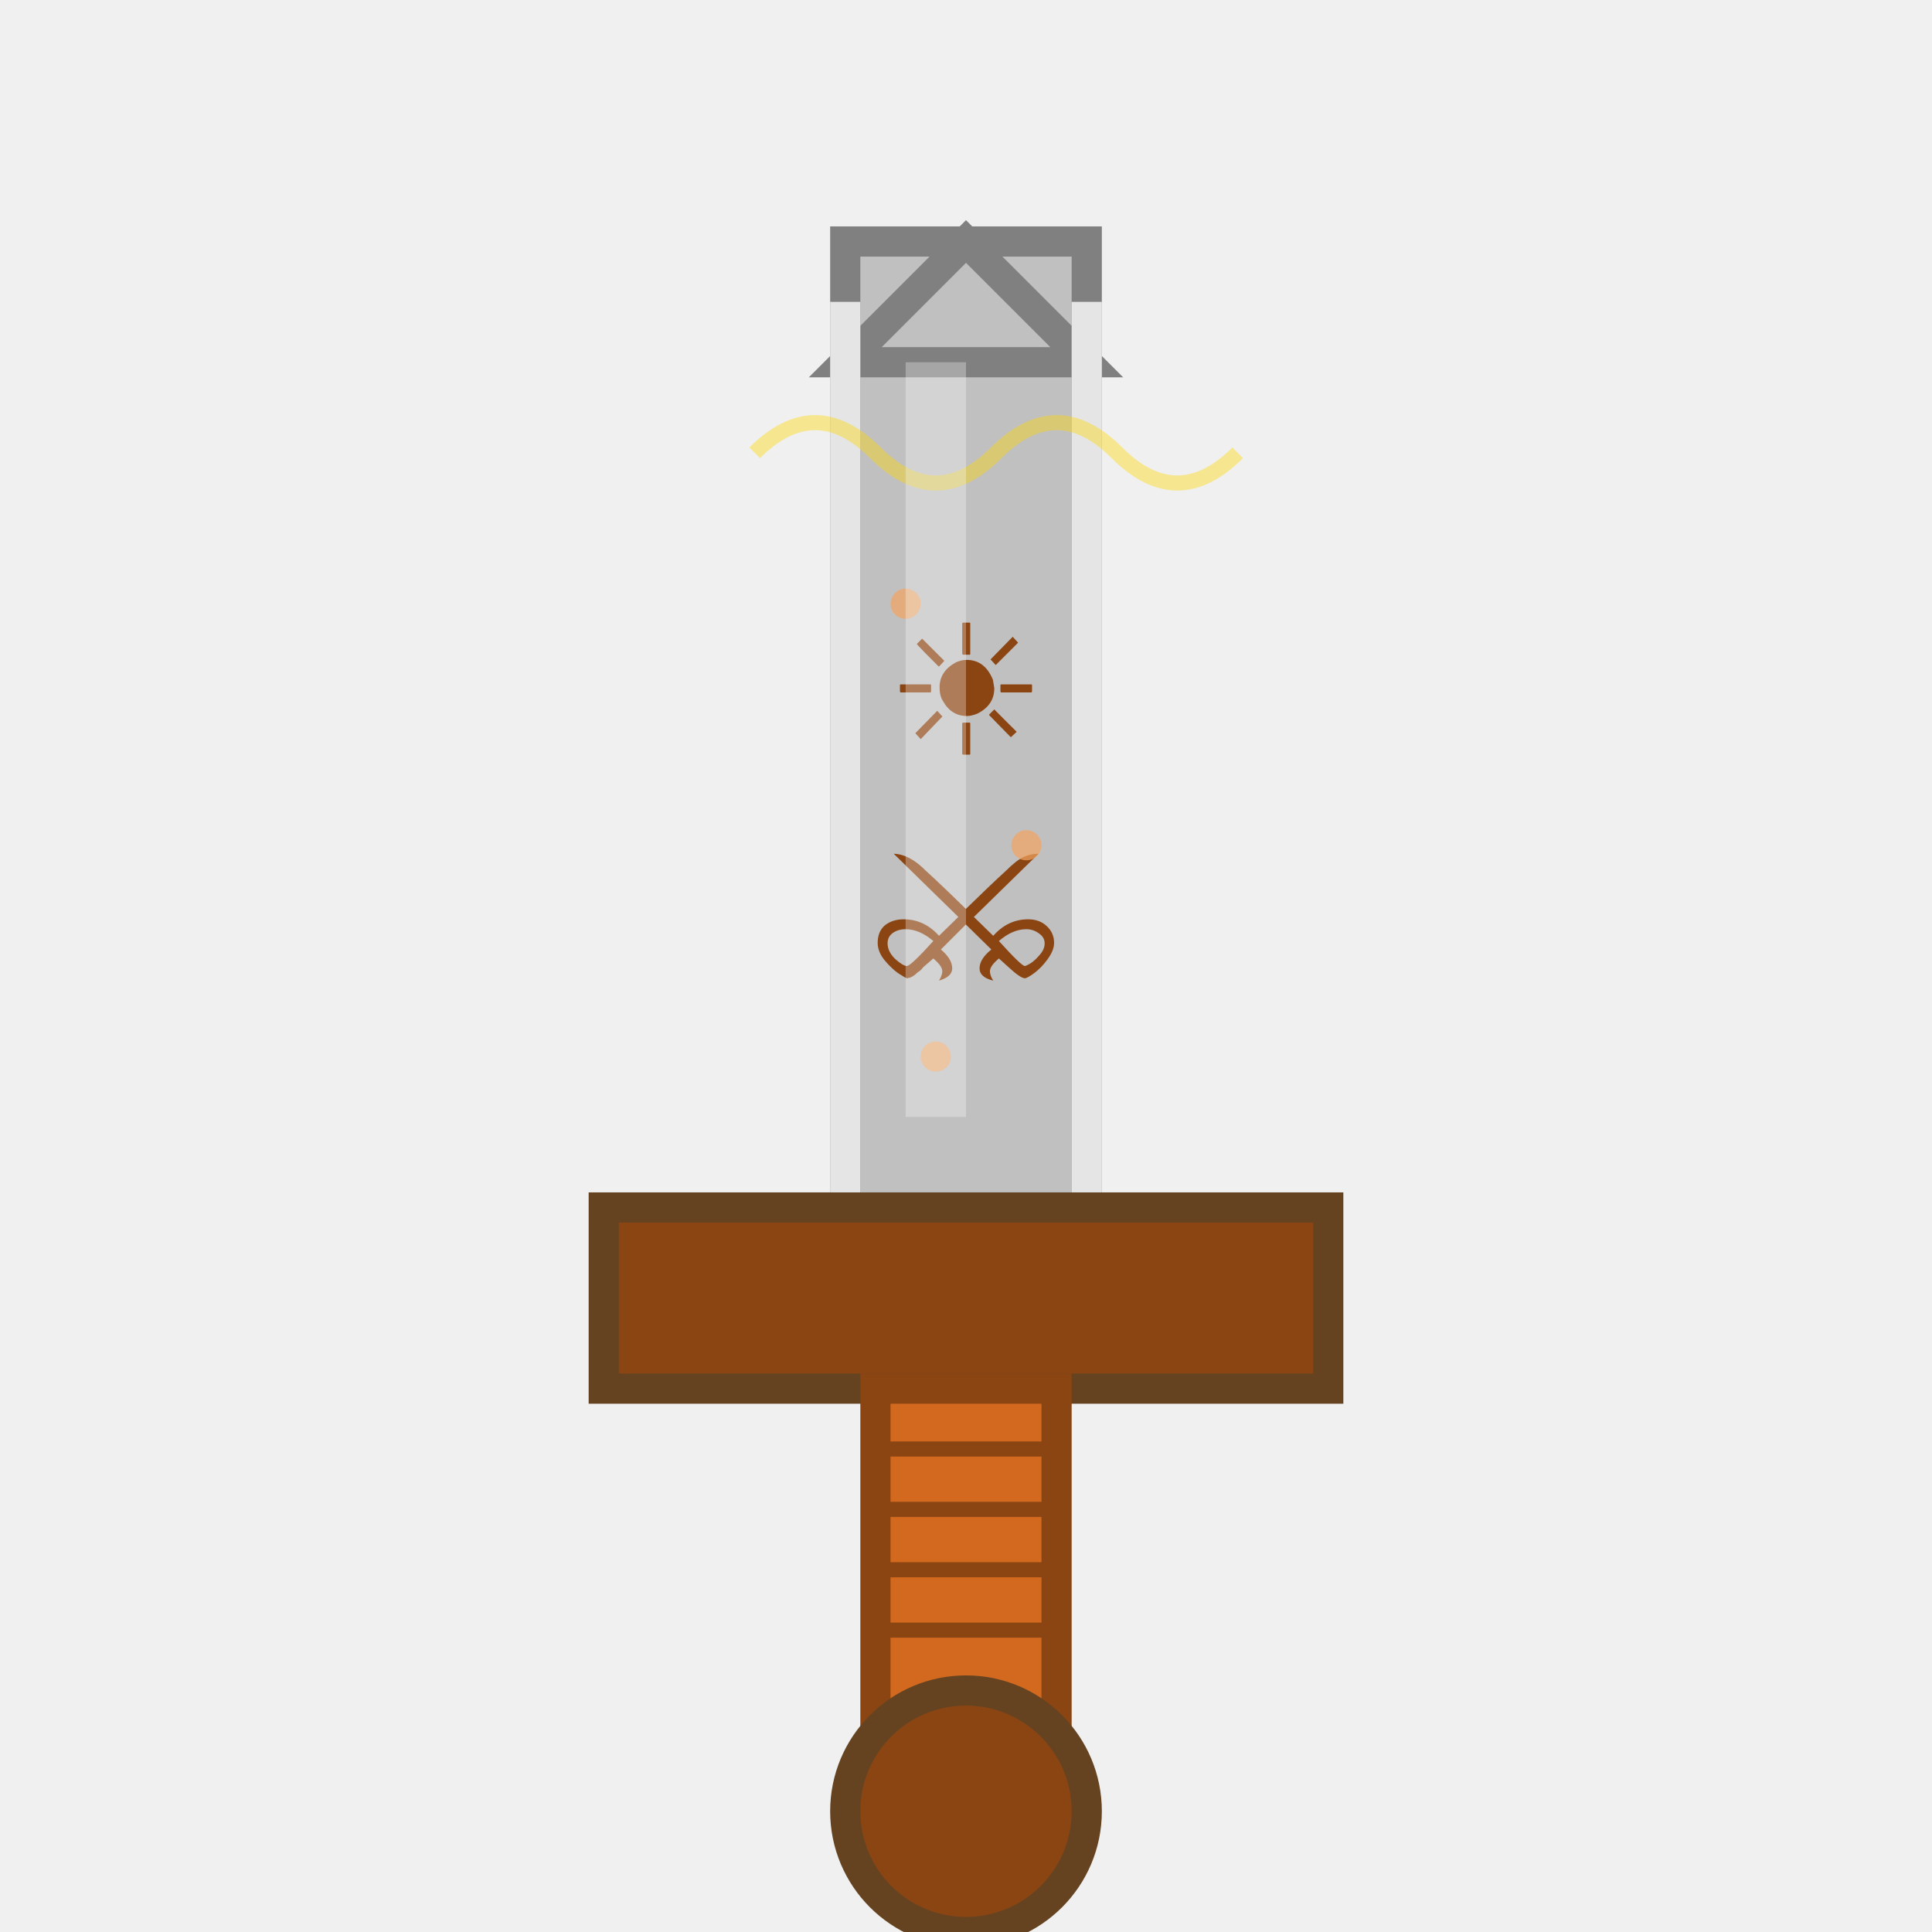
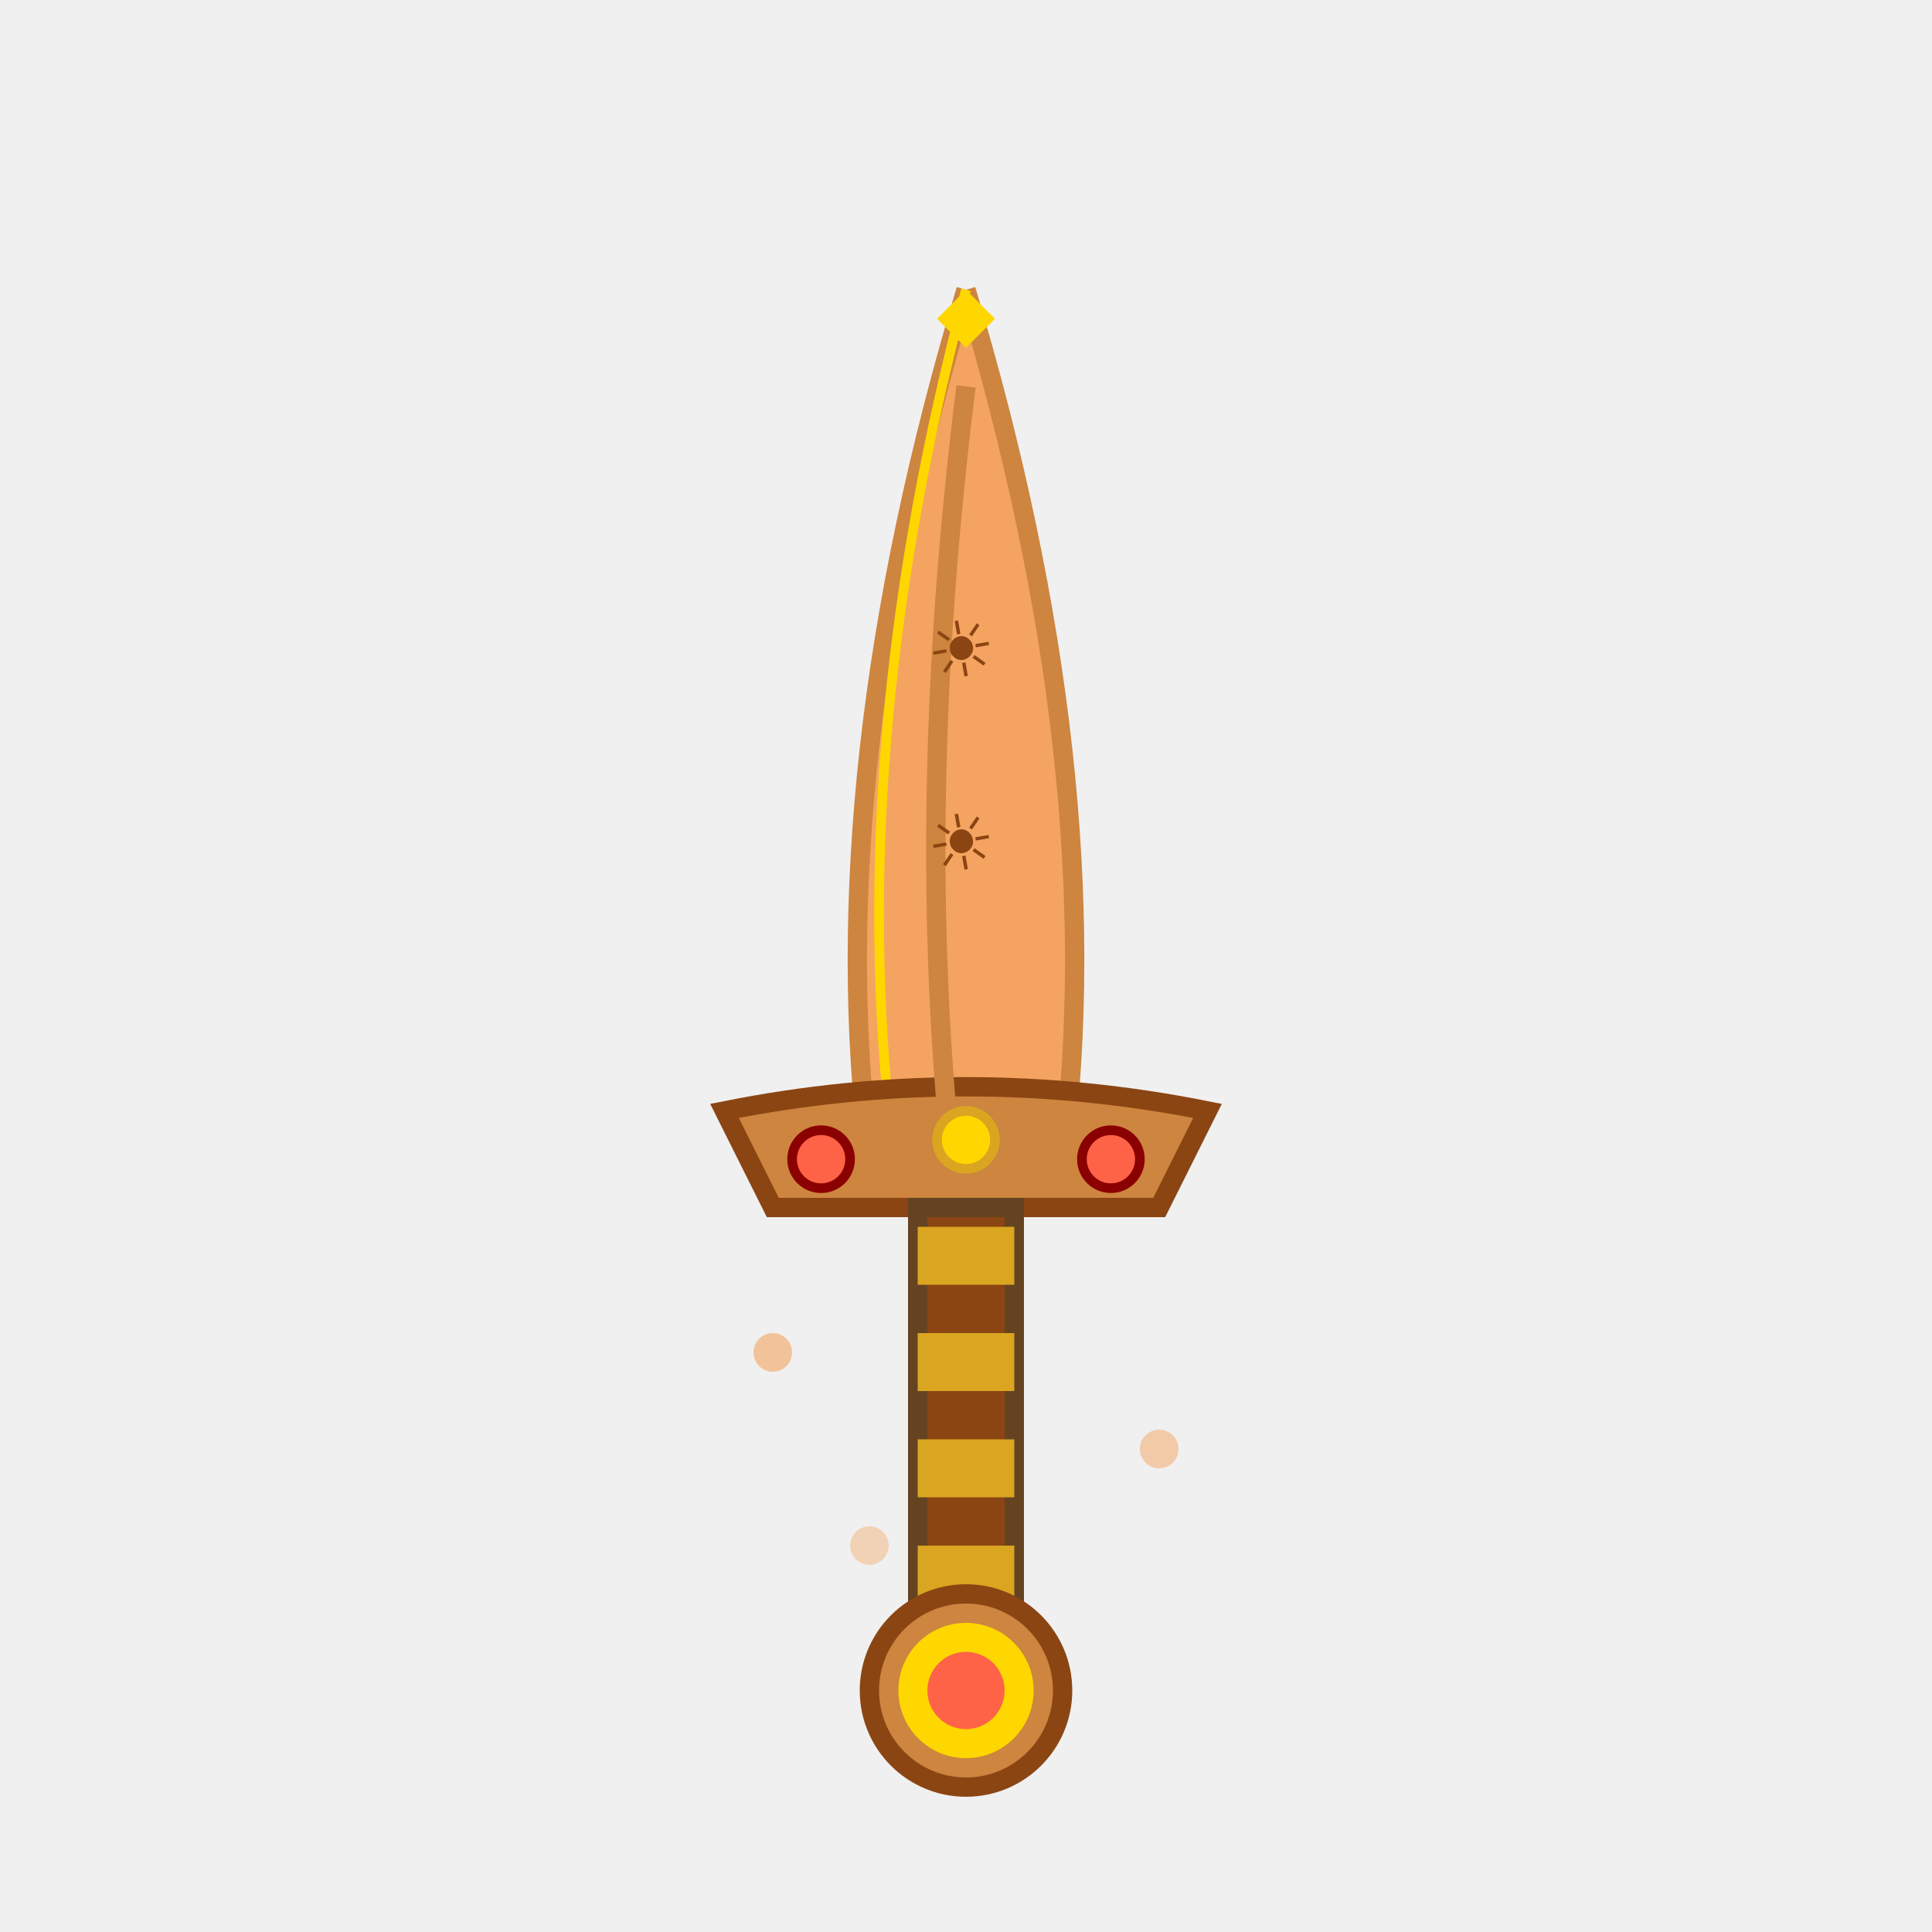
- <svg xmlns="http://www.w3.org/2000/svg" width="64" height="64" viewBox="0 0 64 64">
-   <rect x="28" y="8" width="8" height="35" fill="#C0C0C0" stroke="#808080" stroke-width="1" />
-   <polygon points="32,8 28,12 36,12" fill="#C0C0C0" stroke="#808080" stroke-width="1" />
-   <line x1="28" y1="10" x2="28" y2="40" stroke="#E5E5E5" stroke-width="1" />
-   <line x1="36" y1="10" x2="36" y2="40" stroke="#E5E5E5" stroke-width="1" />
-   <rect x="20" y="40" width="24" height="6" fill="#8B4513" stroke="#654321" stroke-width="1" />
-   <rect x="29" y="46" width="6" height="12" fill="#D2691E" stroke="#8B4513" stroke-width="1" />
-   <line x1="29" y1="48" x2="35" y2="48" stroke="#8B4513" stroke-width="0.5" />
-   <line x1="29" y1="50" x2="35" y2="50" stroke="#8B4513" stroke-width="0.5" />
-   <line x1="29" y1="52" x2="35" y2="52" stroke="#8B4513" stroke-width="0.5" />
-   <line x1="29" y1="54" x2="35" y2="54" stroke="#8B4513" stroke-width="0.5" />
-   <circle cx="32" cy="60" r="4" fill="#8B4513" stroke="#654321" stroke-width="1" />
-   <text x="32" y="25" text-anchor="middle" font-family="serif" font-size="6" fill="#8B4513">☀</text>
-   <text x="32" y="32" text-anchor="middle" font-family="serif" font-size="6" fill="#8B4513">⚔</text>
-   <circle cx="30" cy="20" r="0.5" fill="#F4A460" opacity="0.7" />
-   <circle cx="34" cy="28" r="0.5" fill="#F4A460" opacity="0.7" />
-   <circle cx="31" cy="35" r="0.5" fill="#F4A460" opacity="0.7" />
-   <path d="M 25 15 Q 27 13 29 15 T 33 15 T 37 15 T 41 15" stroke="#FFD700" stroke-width="0.5" fill="none" opacity="0.4" />
-   <rect x="30" y="12" width="2" height="25" fill="#FFFFFF" opacity="0.3" />
+ <svg xmlns="http://www.w3.org/2000/svg" width="200" height="200" viewBox="0 0 200 200">
+   <path d="M100 30 Q85 80 90 120 L95 125 L105 125 L110 120 Q115 80 100 30" fill="#f4a460" stroke="#cd853f" stroke-width="2" />
+   <path d="M100 30 Q88 75 92 115 L100 120" fill="none" stroke="#ffd700" stroke-width="1" />
+   <path d="M75 115 Q100 110 125 115 L120 125 L80 125 Z" fill="#cd853f" stroke="#8b4513" stroke-width="2" />
+   <rect x="95" y="125" width="10" height="45" fill="#8b4513" stroke="#654321" stroke-width="2" />
+   <rect x="95" y="127" width="10" height="6" fill="#daa520" />
+   <rect x="95" y="138" width="10" height="6" fill="#daa520" />
+   <rect x="95" y="149" width="10" height="6" fill="#daa520" />
+   <rect x="95" y="160" width="10" height="6" fill="#daa520" />
+   <circle cx="100" cy="175" r="10" fill="#cd853f" stroke="#8b4513" stroke-width="2" />
+   <circle cx="100" cy="175" r="7" fill="#ffd700" />
+   <circle cx="100" cy="175" r="4" fill="#ff6347" />
+   <path d="M100 40 Q95 80 98 115" stroke="#cd853f" stroke-width="2" fill="none" />
+   <path d="M100 30 L97 33 L100 36 L103 33 Z" fill="#ffd700" />
+   <text x="100" y="70" text-anchor="middle" font-family="Arial" font-size="8" fill="#8b4513" transform="rotate(-10 100 70)">☀</text>
+   <text x="100" y="90" text-anchor="middle" font-family="Arial" font-size="8" fill="#8b4513" transform="rotate(-10 100 90)">☀</text>
+   <circle cx="85" cy="120" r="3" fill="#ff6347" stroke="#8b0000" stroke-width="1" />
+   <circle cx="100" cy="118" r="3" fill="#ffd700" stroke="#daa520" stroke-width="1" />
+   <circle cx="115" cy="120" r="3" fill="#ff6347" stroke="#8b0000" stroke-width="1" />
+   <circle cx="80" cy="140" r="2" fill="#f4a460" opacity="0.6">
+     <animate attributeName="opacity" values="0.6;0.2;0.6" dur="3s" repeatCount="indefinite" />
+   </circle>
+   <circle cx="120" cy="150" r="2" fill="#f4a460" opacity="0.5">
+     <animate attributeName="opacity" values="0.5;0.1;0.5" dur="2.5s" repeatCount="indefinite" />
+   </circle>
+   <circle cx="90" cy="160" r="2" fill="#f4a460" opacity="0.4">
+     <animate attributeName="opacity" values="0.4;0.1;0.4" dur="2s" repeatCount="indefinite" />
+   </circle>
+   <animateTransform attributeName="transform" attributeType="XML" type="rotate" values="0 100 100; 2 100 100; 0 100 100; -2 100 100; 0 100 100" dur="4s" repeatCount="indefinite" additive="sum" />
</svg>
